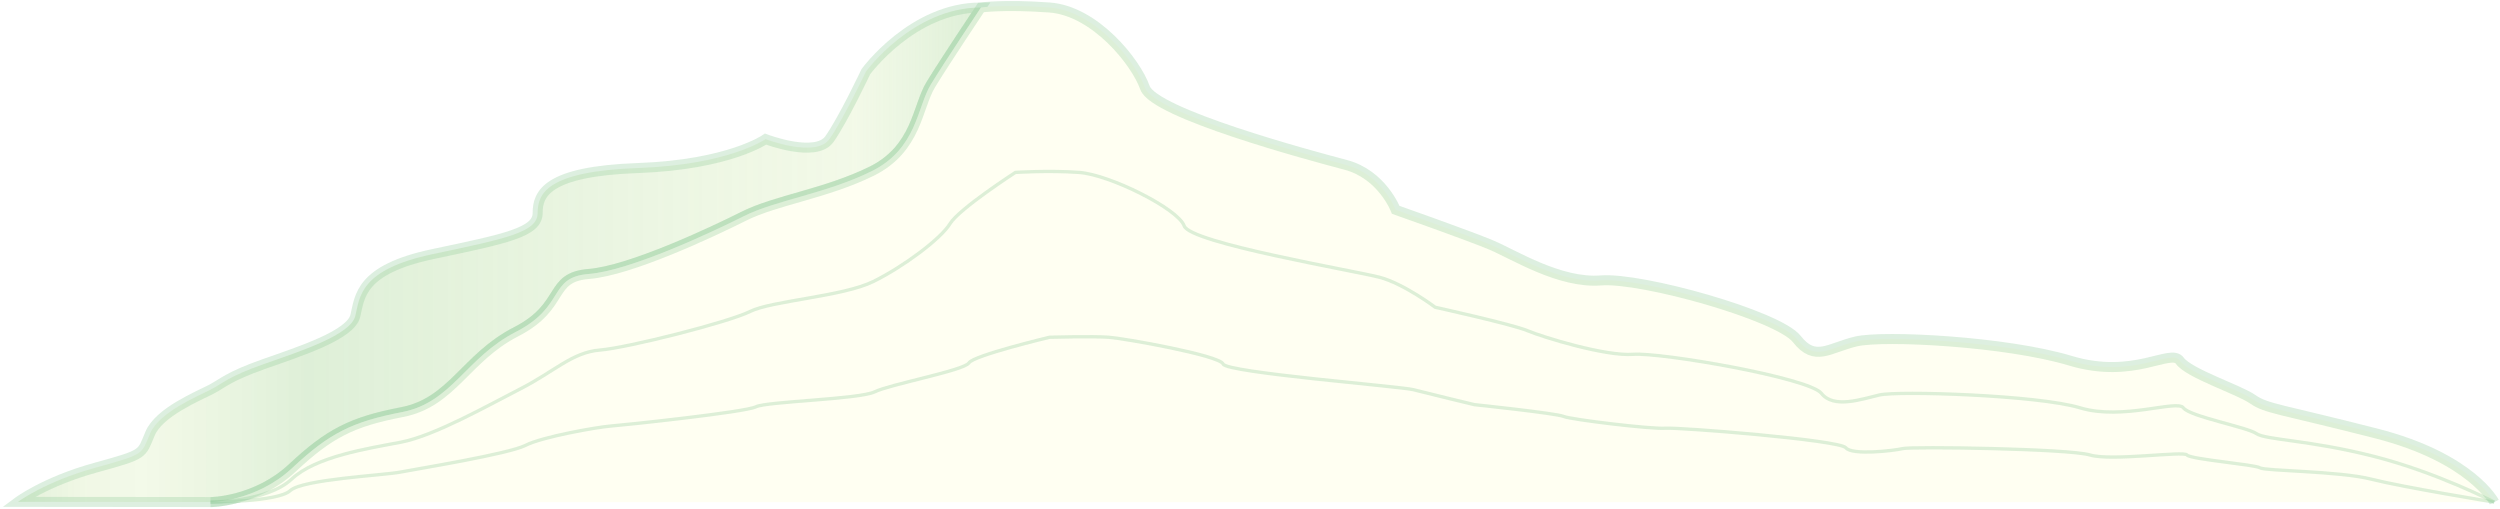
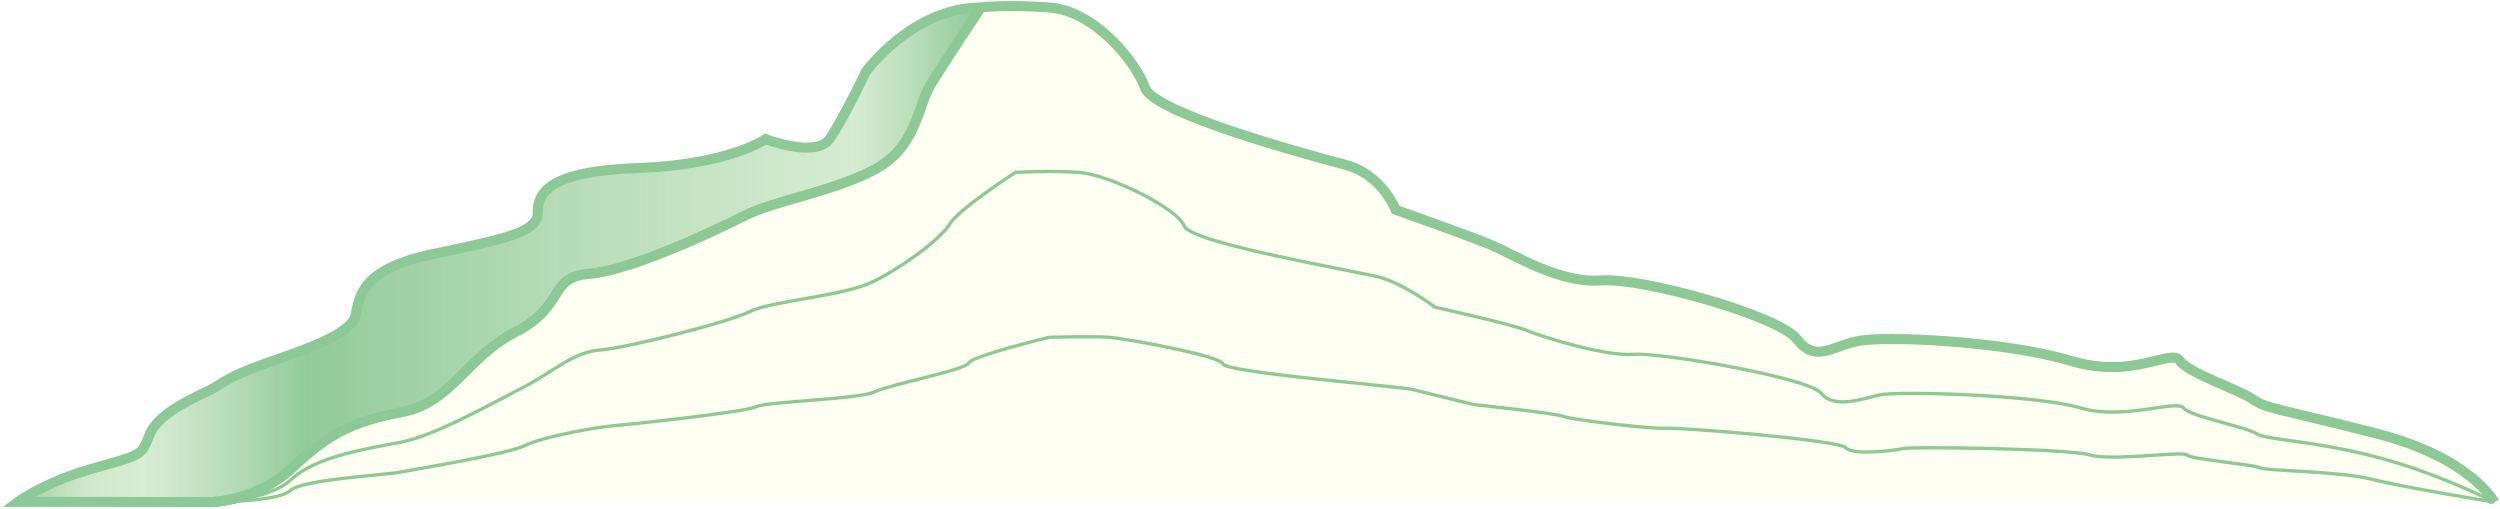
<svg xmlns="http://www.w3.org/2000/svg" width="748" height="152" viewBox="0 0 748 152" fill="none">
-   <path d="M62.987 150.232C62.987 150.232 76.611 150.177 87.536 139.934C98.461 129.71 105.273 126.185 120.285 123.306C135.271 120.427 139.358 106.973 154.396 99.278C169.382 91.582 163.932 82.945 176.194 81.967C188.455 81.007 213.029 69.472 222.566 64.674C232.128 59.876 247.14 57.938 260.764 51.239C274.387 44.503 274.387 32.027 278.501 25.291C282.588 18.573 293.513 2.24 293.513 2.24C273.051 2.24 259.061 21.452 259.061 21.452C259.061 21.452 252.249 35.866 248.162 41.624C244.075 47.382 229.063 41.624 229.063 41.624C229.063 41.624 218.164 49.301 190.865 50.279C163.566 51.257 160.867 57.956 160.867 63.733C160.867 69.509 151.331 71.41 129.507 76.024C107.683 80.638 107.683 88.721 106.321 94.479C104.958 100.237 89.946 105.054 79.047 108.893C68.149 112.731 66.76 114.651 63.04 116.57C59.32 118.489 47.661 123.288 44.936 129.655C42.212 136.022 43.574 135.8 28.562 139.934C13.55 144.068 5.376 150.158 5.376 150.158L63.014 150.214" fill="#FFFFF2" />
-   <path d="M62.987 150.232C62.987 150.232 76.611 150.177 87.536 139.934C98.461 129.71 105.273 126.185 120.285 123.306C135.271 120.427 139.358 106.973 154.396 99.278C169.382 91.582 163.932 82.945 176.194 81.967C188.455 81.007 213.029 69.472 222.566 64.674C232.128 59.876 247.14 57.938 260.764 51.239C274.387 44.503 274.387 32.027 278.501 25.291C282.588 18.573 293.513 2.24 293.513 2.24C273.051 2.24 259.061 21.452 259.061 21.452C259.061 21.452 252.249 35.866 248.162 41.624C244.075 47.382 229.063 41.624 229.063 41.624C229.063 41.624 218.164 49.301 190.865 50.279C163.566 51.257 160.867 57.956 160.867 63.733C160.867 69.509 151.331 71.41 129.507 76.024C107.683 80.638 107.683 88.721 106.321 94.479C104.958 100.237 89.946 105.054 79.047 108.893C68.149 112.731 66.76 114.651 63.04 116.57C59.32 118.489 47.661 123.288 44.936 129.655C42.212 136.022 43.574 135.8 28.562 139.934C13.55 144.068 5.376 150.158 5.376 150.158L63.014 150.214" fill="url(#paint0_linear_536_19200)" fill-opacity="0.3" />
-   <path d="M62.987 150.232C62.987 150.232 76.611 150.177 87.536 139.934C98.461 129.71 105.273 126.185 120.285 123.306C135.271 120.427 139.358 106.973 154.396 99.278C169.382 91.582 163.932 82.945 176.194 81.967C188.455 81.007 213.029 69.472 222.566 64.674C232.128 59.876 247.14 57.938 260.764 51.239C274.387 44.503 274.387 32.027 278.501 25.291C282.588 18.573 293.513 2.24 293.513 2.24C273.051 2.24 259.061 21.452 259.061 21.452C259.061 21.452 252.249 35.866 248.162 41.624C244.075 47.382 229.063 41.624 229.063 41.624C229.063 41.624 218.164 49.301 190.865 50.279C163.566 51.257 160.867 57.956 160.867 63.733C160.867 69.509 151.331 71.41 129.507 76.024C107.683 80.638 107.683 88.721 106.321 94.479C104.958 100.237 89.946 105.054 79.047 108.893C68.149 112.731 66.76 114.651 63.04 116.57C59.32 118.489 47.661 123.288 44.936 129.655C42.212 136.022 43.574 135.8 28.562 139.934C13.55 144.068 5.376 150.158 5.376 150.158L63.014 150.214" stroke="#8DC996" stroke-opacity="0.3" stroke-width="3" stroke-miterlimit="10" />
-   <path d="M62.987 150.231C62.987 150.231 76.611 150.176 87.536 139.933C98.461 129.709 105.273 126.184 120.285 123.305C135.271 120.426 139.358 106.973 154.396 99.277C169.382 91.581 163.932 82.944 176.193 81.966C188.455 81.006 213.029 69.472 222.566 64.673C232.128 59.875 247.14 57.937 260.764 51.238C274.387 44.502 274.387 32.026 278.501 25.29C282.588 18.572 293.513 2.239 293.513 2.239C293.513 2.239 300.324 1.261 313.948 2.239C327.598 3.199 339.885 18.572 342.583 26.268C345.334 33.964 391.707 46.44 402.605 49.319C413.53 52.198 417.591 62.772 417.591 62.772C417.591 62.772 439.415 70.468 446.227 73.329C453.038 76.208 466.688 84.863 478.976 83.903C491.263 82.944 532.16 94.46 537.609 101.436C543.058 108.412 547.172 104.094 555.346 102.156C563.546 100.236 600.356 102.156 619.455 107.932C638.554 113.69 649.479 104.094 652.203 107.932C654.954 111.771 669.94 116.569 674.027 119.467C678.114 122.327 682.201 122.327 710.837 129.654C739.472 136.962 746.284 150.231 746.284 150.231" fill="#FFFFF2" />
-   <path d="M62.987 150.231C62.987 150.231 76.611 150.176 87.536 139.933C98.461 129.709 105.273 126.184 120.285 123.305C135.27 120.426 139.358 106.973 154.396 99.277C169.382 91.581 163.932 82.944 176.193 81.966C188.455 81.006 213.029 69.472 222.566 64.673C232.128 59.875 247.14 57.937 260.764 51.238C274.387 44.502 274.387 32.026 278.501 25.29C282.588 18.572 293.513 2.239 293.513 2.239C293.513 2.239 300.324 1.261 313.948 2.239C327.598 3.199 339.885 18.572 342.583 26.268C345.334 33.964 391.707 46.44 402.605 49.319C413.53 52.198 417.591 62.772 417.591 62.772C417.591 62.772 439.415 70.468 446.227 73.329C453.038 76.208 466.688 84.863 478.976 83.903C491.263 82.944 532.16 94.46 537.609 101.436C543.058 108.412 547.172 104.094 555.346 102.156C563.546 100.236 600.356 102.156 619.455 107.932C638.554 113.69 649.479 104.094 652.203 107.932C654.954 111.771 669.94 116.569 674.027 119.467C678.114 122.327 682.201 122.327 710.837 129.654C739.472 136.962 746.284 150.231 746.284 150.231" stroke="#8DC996" stroke-opacity="0.3" stroke-width="3" stroke-miterlimit="10" />
-   <path d="M746.284 150.231C746.284 150.231 729.255 141.372 710.182 136.519C691.083 131.646 677.852 131.646 675.101 129.727C672.377 127.808 655.112 124.597 653.278 122.031C651.47 119.466 635.148 125.87 622.389 122.031C609.656 118.174 567.79 116.901 562.341 118.174C556.891 119.466 548.613 122.345 544.971 117.694C541.329 113.044 496.791 105.366 488.617 106.012C480.443 106.658 461.606 100.882 457.073 98.962C452.541 97.043 429.407 91.931 429.407 91.931C429.407 91.931 420.054 84.881 412.771 82.962C405.487 81.042 356.128 72.719 354.321 67.607C352.513 62.476 331.973 52.234 322.856 51.588C313.764 50.942 303.809 51.588 303.809 51.588C303.809 51.588 286.963 62.476 284.238 66.943C281.513 71.427 270.379 79.75 261.288 84.235C252.197 88.72 230.792 89.993 224.4 93.204C218.033 96.397 187.642 104.093 179.468 104.739C171.294 105.385 165.845 111.143 155.837 116.273C145.829 121.404 130.005 130.355 120.023 132.292C110.015 134.212 94.479 136.555 87.222 143.384C79.938 150.212 63.014 150.249 63.014 150.249" stroke="#8DC996" stroke-opacity="0.3" stroke-miterlimit="10" />
-   <path d="M746.284 150.232C746.284 150.232 719.063 145.803 709.501 143.367C699.964 140.931 677.538 140.931 676.176 139.971C674.813 139.011 655.269 137.406 654.352 136.132C653.435 134.859 631.69 138.052 625.323 136.132C618.957 134.213 572.034 133.567 569.31 134.213C566.585 134.859 554.114 136.299 552.28 133.973C550.446 131.648 502.293 127.809 498.206 128.123C494.119 128.437 470.12 125.558 467.841 124.598C465.562 123.638 441.144 121.073 441.144 121.073C441.144 121.073 426.499 117.548 422.857 116.588C419.216 115.629 366.87 111.476 365.953 108.911C365.036 106.346 336.243 101.215 331.685 100.902C327.152 100.569 314.053 100.902 314.053 100.902C314.053 100.902 291.259 106.346 289.897 108.579C288.535 110.83 266.266 114.983 261.707 117.234C257.175 119.467 229.325 120.113 226.155 121.719C222.985 123.325 186.752 127.163 182.665 127.477C178.577 127.809 162.229 130.688 157.225 133.253C152.221 135.819 124.686 140.303 119.708 141.263C114.704 142.223 90.47 143.404 86.828 146.8C83.187 150.214 62.935 150.232 62.935 150.232" stroke="#8DC996" stroke-opacity="0.3" stroke-miterlimit="10" />
+   <path d="M62.987 150.232C62.987 150.232 76.611 150.176 87.536 139.934C98.461 129.71 105.273 126.185 120.285 123.306C135.271 120.427 139.358 106.973 154.396 99.277C169.382 91.581 163.932 82.944 176.194 81.966C188.455 81.006 213.029 69.472 222.566 64.674C232.128 59.875 247.14 57.938 260.764 51.238C274.387 44.502 274.387 32.026 278.501 25.29C282.588 18.573 293.513 2.24 293.513 2.24C273.051 2.24 259.061 21.452 259.061 21.452C259.061 21.452 252.249 35.865 248.162 41.623C244.075 47.381 229.063 41.623 229.063 41.623C229.063 41.623 218.164 49.3 190.865 50.279C163.566 51.257 160.867 57.956 160.867 63.732C160.867 69.509 151.331 71.41 129.507 76.023C107.683 80.637 107.683 88.721 106.321 94.479C104.958 100.237 89.946 105.054 79.047 108.892C68.149 112.731 66.76 114.65 63.04 116.57C59.32 118.489 47.661 123.287 44.936 129.654C42.212 136.021 43.574 135.8 28.562 139.934C13.55 144.068 5.376 150.158 5.376 150.158L63.014 150.213" fill="#FFFFF2" />
+   <path d="M62.987 150.232C62.987 150.232 76.611 150.176 87.536 139.934C98.461 129.71 105.273 126.185 120.285 123.306C135.271 120.427 139.358 106.973 154.396 99.277C169.382 91.581 163.932 82.944 176.194 81.966C188.455 81.006 213.029 69.472 222.566 64.674C232.128 59.875 247.14 57.938 260.764 51.238C274.387 44.502 274.387 32.026 278.501 25.29C282.588 18.573 293.513 2.24 293.513 2.24C273.051 2.24 259.061 21.452 259.061 21.452C259.061 21.452 252.249 35.865 248.162 41.623C244.075 47.381 229.063 41.623 229.063 41.623C229.063 41.623 218.164 49.3 190.865 50.279C163.566 51.257 160.867 57.956 160.867 63.732C160.867 69.509 151.331 71.41 129.507 76.023C107.683 80.637 107.683 88.721 106.321 94.479C104.958 100.237 89.946 105.054 79.047 108.892C68.149 112.731 66.76 114.65 63.04 116.57C59.32 118.489 47.661 123.287 44.936 129.654C42.212 136.021 43.574 135.8 28.562 139.934C13.55 144.068 5.376 150.158 5.376 150.158L63.014 150.213" fill="url(#paint0_linear_206_7396)" />
+   <path d="M62.987 150.232C62.987 150.232 76.611 150.176 87.536 139.934C98.461 129.71 105.273 126.185 120.285 123.306C135.271 120.427 139.358 106.973 154.396 99.277C169.382 91.581 163.932 82.944 176.194 81.966C188.455 81.006 213.029 69.472 222.566 64.674C232.128 59.875 247.14 57.938 260.764 51.238C274.387 44.502 274.387 32.026 278.501 25.29C282.588 18.573 293.513 2.24 293.513 2.24C273.051 2.24 259.061 21.452 259.061 21.452C259.061 21.452 252.249 35.865 248.162 41.623C244.075 47.381 229.063 41.623 229.063 41.623C229.063 41.623 218.164 49.3 190.865 50.279C163.566 51.257 160.867 57.956 160.867 63.732C160.867 69.509 151.331 71.41 129.507 76.023C107.683 80.637 107.683 88.721 106.321 94.479C104.958 100.237 89.946 105.054 79.047 108.892C68.149 112.731 66.76 114.65 63.04 116.57C59.32 118.489 47.661 123.287 44.936 129.654C42.212 136.021 43.574 135.8 28.562 139.934C13.55 144.068 5.376 150.158 5.376 150.158L63.014 150.213" stroke="#8DC996" stroke-width="3" stroke-miterlimit="10" />
+   <path d="M62.987 150.232C62.987 150.232 76.611 150.177 87.536 139.934C98.461 129.71 105.273 126.185 120.285 123.306C135.271 120.427 139.358 106.973 154.396 99.277C169.382 91.581 163.932 82.944 176.193 81.966C188.455 81.007 213.029 69.472 222.566 64.674C232.128 59.875 247.14 57.938 260.764 51.238C274.387 44.502 274.387 32.026 278.501 25.29C282.588 18.573 293.513 2.24 293.513 2.24C293.513 2.24 300.324 1.262 313.948 2.24C327.598 3.2 339.885 18.573 342.583 26.268C345.334 33.964 391.707 46.44 402.605 49.319C413.53 52.198 417.591 62.773 417.591 62.773C417.591 62.773 439.415 70.469 446.227 73.329C453.038 76.208 466.688 84.864 478.976 83.904C491.263 82.944 532.16 94.46 537.609 101.436C543.058 108.413 547.172 104.094 555.346 102.156C563.546 100.237 600.356 102.156 619.455 107.933C638.554 113.691 649.479 104.094 652.203 107.933C654.954 111.771 669.94 116.57 674.027 119.467C678.114 122.328 682.201 122.328 710.837 129.654C739.472 136.963 746.284 150.232 746.284 150.232" fill="#FFFFF2" />
+   <path d="M62.987 150.232C62.987 150.232 76.611 150.177 87.536 139.934C98.461 129.71 105.273 126.185 120.285 123.306C135.27 120.427 139.358 106.973 154.396 99.277C169.382 91.581 163.932 82.944 176.193 81.966C188.455 81.007 213.029 69.472 222.566 64.674C232.128 59.875 247.14 57.938 260.764 51.238C274.387 44.502 274.387 32.026 278.501 25.29C282.588 18.573 293.513 2.24 293.513 2.24C293.513 2.24 300.324 1.262 313.948 2.24C327.598 3.2 339.885 18.573 342.583 26.268C345.334 33.964 391.707 46.44 402.605 49.319C413.53 52.198 417.591 62.773 417.591 62.773C417.591 62.773 439.415 70.469 446.227 73.329C453.038 76.208 466.688 84.864 478.976 83.904C491.263 82.944 532.16 94.46 537.609 101.436C543.058 108.413 547.172 104.094 555.346 102.156C563.546 100.237 600.356 102.156 619.455 107.933C638.554 113.691 649.479 104.094 652.203 107.933C654.954 111.771 669.94 116.57 674.027 119.467C678.114 122.328 682.201 122.328 710.837 129.654C739.472 136.963 746.284 150.232 746.284 150.232" stroke="#8DC996" stroke-width="3" stroke-miterlimit="10" />
+   <path d="M746.284 150.232C746.284 150.232 729.255 141.373 710.182 136.52C691.083 131.647 677.852 131.647 675.101 129.728C672.377 127.809 655.112 124.598 653.278 122.032C651.47 119.467 635.148 125.871 622.389 122.032C609.656 118.175 567.79 116.902 562.341 118.175C556.891 119.467 548.613 122.346 544.971 117.695C541.329 113.045 496.791 105.367 488.617 106.013C480.443 106.659 461.606 100.883 457.073 98.963C452.541 97.044 429.407 91.932 429.407 91.932C429.407 91.932 420.054 84.882 412.771 82.963C405.487 81.043 356.128 72.72 354.321 67.608C352.513 62.477 331.973 52.235 322.856 51.589C313.764 50.943 303.809 51.589 303.809 51.589C303.809 51.589 286.963 62.477 284.238 66.944C281.513 71.428 270.379 79.751 261.288 84.236C252.197 88.721 230.792 89.994 224.4 93.205C218.033 96.398 187.642 104.094 179.468 104.74C171.294 105.386 165.845 111.144 155.837 116.274C145.829 121.405 130.005 130.356 120.023 132.293C110.015 134.213 94.479 136.556 87.222 143.385C79.938 150.213 63.014 150.25 63.014 150.25" stroke="#8DC996" stroke-miterlimit="10" />
+   <path d="M746.284 150.232C746.284 150.232 719.063 145.802 709.501 143.366C699.964 140.93 677.538 140.93 676.176 139.971C674.813 139.011 655.269 137.405 654.352 136.132C653.435 134.859 631.69 138.051 625.323 136.132C618.957 134.213 572.034 133.567 569.31 134.213C566.585 134.859 554.114 136.298 552.28 133.973C550.446 131.647 502.293 127.809 498.206 128.122C494.119 128.436 470.12 125.557 467.841 124.597C465.562 123.638 441.144 121.073 441.144 121.073C441.144 121.073 426.499 117.548 422.857 116.588C419.216 115.628 366.87 111.476 365.953 108.911C365.036 106.345 336.243 101.215 331.685 100.901C327.152 100.569 314.053 100.901 314.053 100.901C314.053 100.901 291.259 106.345 289.897 108.578C288.535 110.83 266.266 114.982 261.707 117.234C257.174 119.467 229.325 120.113 226.155 121.718C222.985 123.324 186.752 127.163 182.664 127.476C178.577 127.809 162.229 130.688 157.225 133.253C152.221 135.818 124.686 140.303 119.708 141.263C114.704 142.222 90.47 143.403 86.828 146.799C83.187 150.213 62.935 150.232 62.935 150.232" fill="#FFFFF2" />
+   <path d="M746.284 150.232C746.284 150.232 719.063 145.802 709.501 143.366C699.964 140.93 677.538 140.93 676.176 139.971C674.813 139.011 655.269 137.405 654.352 136.132C653.435 134.859 631.69 138.051 625.323 136.132C618.957 134.213 572.034 133.567 569.31 134.213C566.585 134.859 554.114 136.298 552.28 133.973C550.446 131.647 502.293 127.809 498.206 128.122C494.119 128.436 470.12 125.557 467.841 124.597C465.562 123.638 441.144 121.073 441.144 121.073C441.144 121.073 426.499 117.548 422.857 116.588C419.216 115.628 366.87 111.476 365.953 108.911C365.036 106.345 336.243 101.215 331.685 100.901C327.152 100.569 314.053 100.901 314.053 100.901C314.053 100.901 291.259 106.345 289.897 108.578C288.535 110.83 266.266 114.982 261.707 117.234C257.175 119.467 229.325 120.113 226.155 121.718C222.985 123.324 186.752 127.163 182.665 127.476C178.577 127.809 162.229 130.688 157.225 133.253C152.221 135.818 124.686 140.303 119.708 141.263C114.704 142.222 90.47 143.403 86.828 146.799C83.187 150.213 62.935 150.232 62.935 150.232" stroke="#8DC996" stroke-miterlimit="10" />
  <defs>
-     <linearGradient id="paint0_linear_536_19200" x1="293.486" y1="76.246" x2="5.35" y2="76.246" gradientUnits="userSpaceOnUse">
+     <linearGradient id="paint0_linear_206_7396" x1="293.486" y1="76.245" x2="5.35" y2="76.245" gradientUnits="userSpaceOnUse">
      <stop stop-color="#8DC996" />
      <stop offset="0.13" stop-color="#ACD8AF" stop-opacity="0.5" />
      <stop offset="0.7" stop-color="#90CA98" stop-opacity="0.98" />
      <stop offset="0.87" stop-color="#CEE8CB" stop-opacity="0.8" />
      <stop offset="0.93" stop-color="#C4E3C2" stop-opacity="0.83" />
      <stop offset="0.98" stop-color="#A8D4A7" stop-opacity="0.94" />
      <stop offset="1" stop-color="#99CC99" />
    </linearGradient>
  </defs>
</svg>
